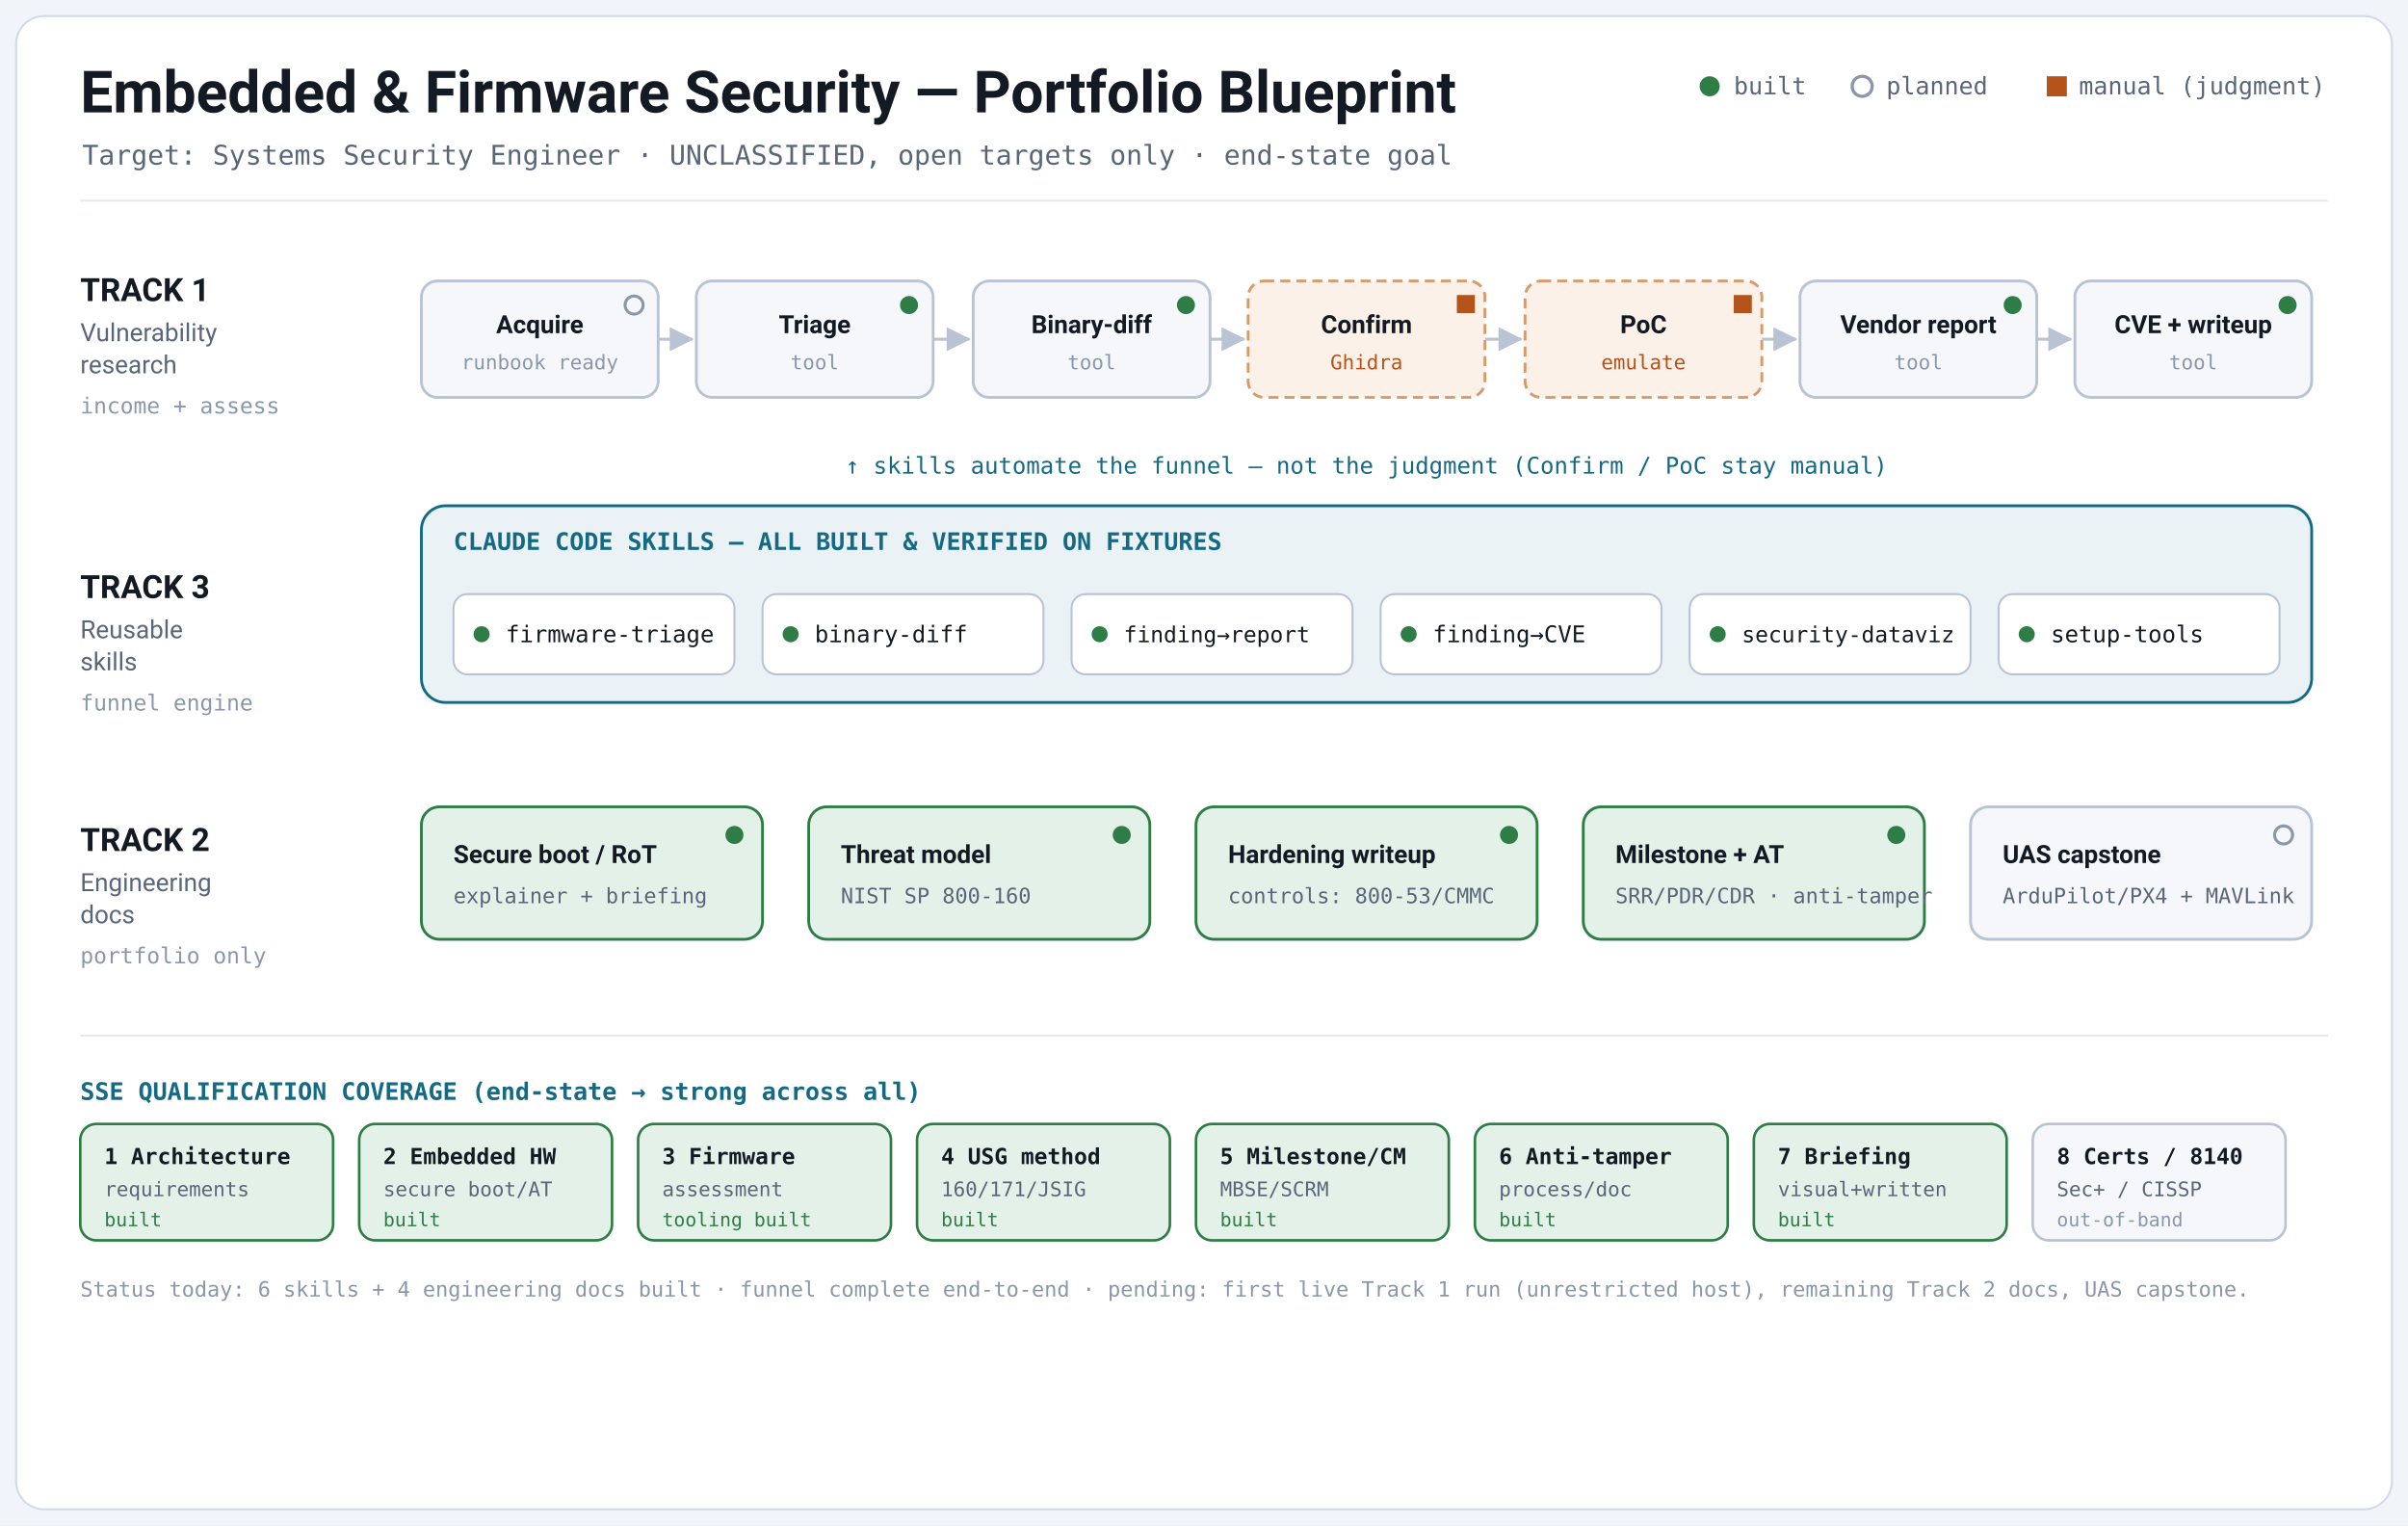
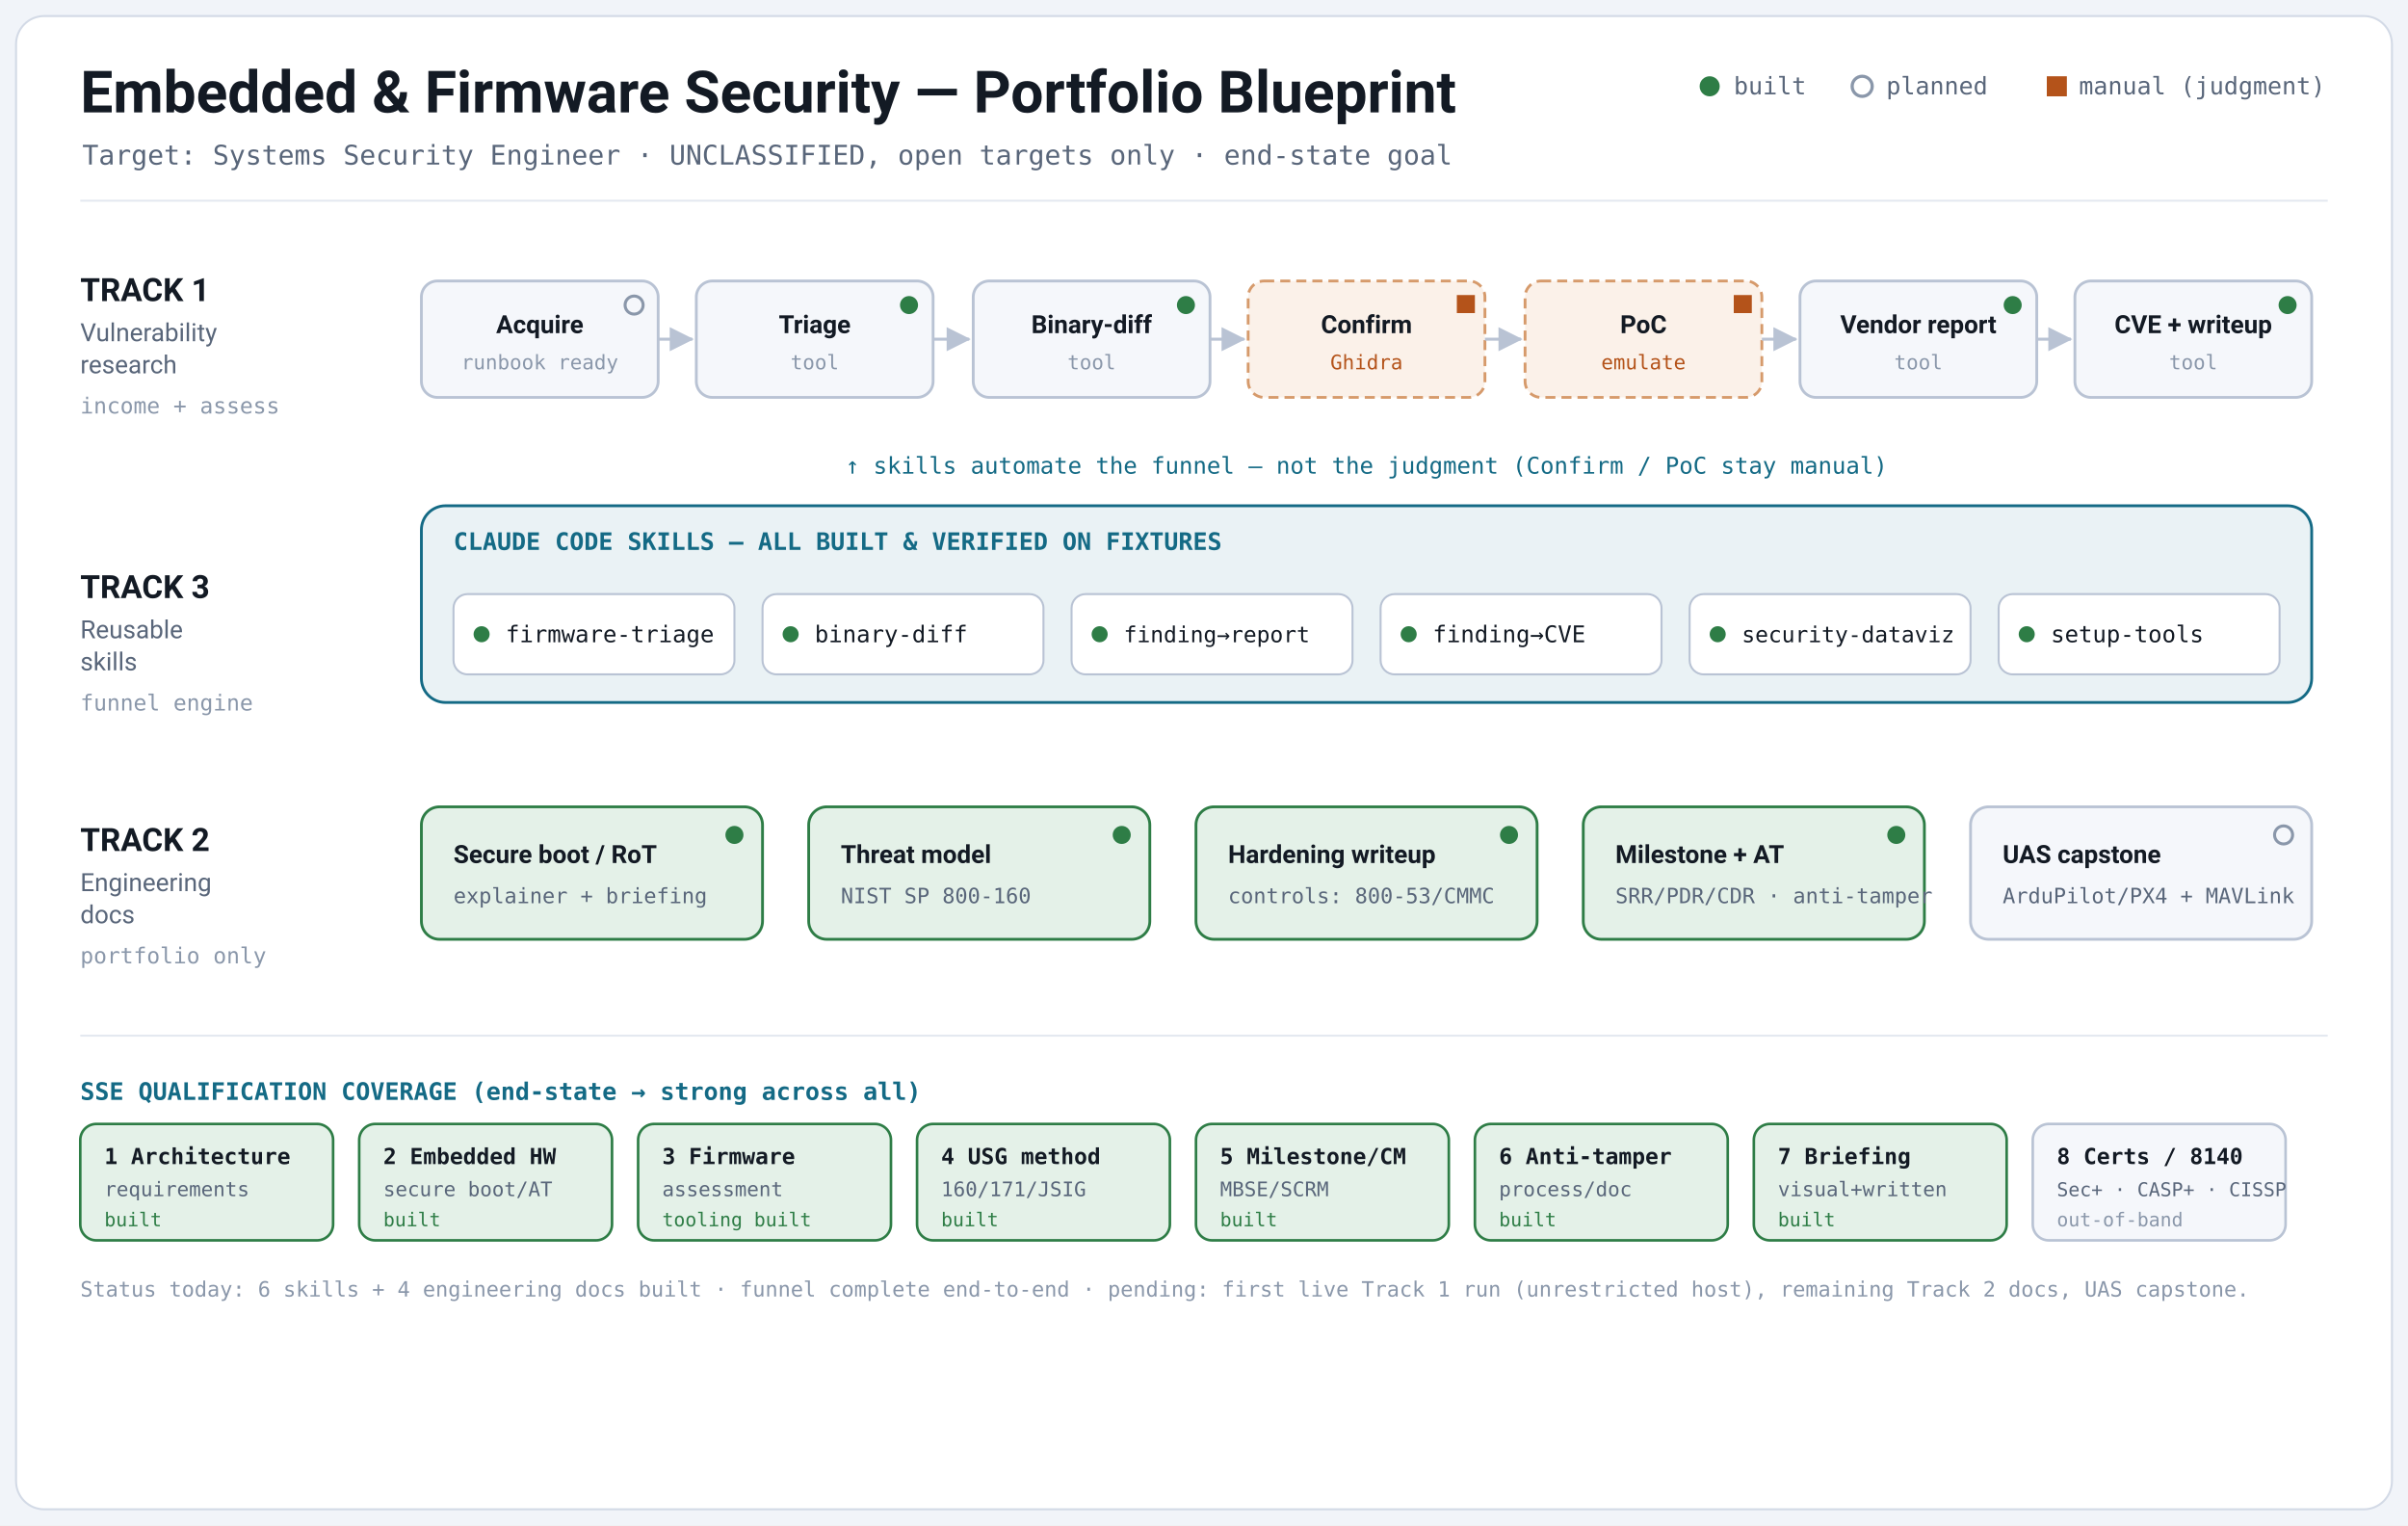
<svg xmlns="http://www.w3.org/2000/svg" viewBox="0 0 1200 760" role="img" aria-label="End-state blueprint of the embedded and firmware security portfolio: Track 1 research pipeline, Track 3 reusable-skill engine, and Track 2 engineering docs, with per-deliverable built or planned status.">
  <style>
    .t{font-family:ui-sans-serif,system-ui,-apple-system,"Segoe UI",Roboto,sans-serif}
    .m{font-family:ui-monospace,SFMono-Regular,Menlo,Consolas,monospace}
    .fg{fill:#131A24}.mut{fill:#59667A}.faint{fill:#8A97AA}
    .title{font-weight:700}.b{font-weight:600}
  </style>
  <rect x="0" y="0" width="1200" height="760" fill="#F1F4F9" />
  <rect x="8" y="8" width="1184" height="744" rx="14" fill="#FFFFFF" stroke="#D3DAE6" />
  <text class="t title fg" x="40" y="56" font-size="29">Embedded &amp; Firmware Security — Portfolio Blueprint</text>
  <text class="m mut" x="41" y="82" font-size="13.5">Target: Systems Security Engineer  ·  UNCLASSIFIED, open targets only  ·  end-state goal</text>
  <g font-size="12" class="m">
    <circle cx="852" cy="43" r="5" fill="#2E7D46" />
    <text class="mut" x="864" y="47">built</text>
    <circle cx="928" cy="43" r="5" fill="none" stroke="#8A97AA" stroke-width="1.6" />
    <text class="mut" x="940" y="47">planned</text>
    <rect x="1020" y="38" width="10" height="10" fill="#B4531A" />
    <text class="mut" x="1036" y="47">manual (judgment)</text>
  </g>
  <line x1="40" y1="100" x2="1160" y2="100" stroke="#E4E9F0" stroke-width="1" />
  <text class="t b fg" x="40" y="150" font-size="16">TRACK 1</text>
  <text class="t mut" x="40" y="170" font-size="12.5">Vulnerability</text>
  <text class="t mut" x="40" y="186" font-size="12.5">research</text>
  <text class="m faint" x="40" y="206" font-size="11">income + assess</text>
  <defs>
    <marker id="ar" markerWidth="9" markerHeight="9" refX="7.5" refY="4" orient="auto">
      <polygon points="0,0 8,4 0,8" fill="#B9C3D4" />
    </marker>
  </defs>
  <g font-size="12.5">
    <rect x="210" y="140" width="118" height="58" rx="8" fill="#F5F7FB" stroke="#B9C3D4" stroke-width="1.4" />
    <circle cx="316" cy="152" r="4.5" fill="none" stroke="#8A97AA" stroke-width="1.5" />
    <text class="t b fg" x="269" y="166" text-anchor="middle">Acquire</text>
    <text class="m faint" x="269" y="184" text-anchor="middle" font-size="10">runbook ready</text>
    <rect x="347" y="140" width="118" height="58" rx="8" fill="#F5F7FB" stroke="#B9C3D4" stroke-width="1.4" />
    <circle cx="453" cy="152" r="4.5" fill="#2E7D46" />
    <text class="t b fg" x="406" y="166" text-anchor="middle">Triage</text>
    <text class="m faint" x="406" y="184" text-anchor="middle" font-size="10">tool</text>
    <rect x="485" y="140" width="118" height="58" rx="8" fill="#F5F7FB" stroke="#B9C3D4" stroke-width="1.4" />
    <circle cx="591" cy="152" r="4.5" fill="#2E7D46" />
    <text class="t b fg" x="544" y="166" text-anchor="middle">Binary-diff</text>
    <text class="m faint" x="544" y="184" text-anchor="middle" font-size="10">tool</text>
    <rect x="622" y="140" width="118" height="58" rx="8" fill="#FbF1E9" stroke="#D69A6B" stroke-width="1.4" stroke-dasharray="5 3" />
    <rect x="726" y="147" width="9" height="9" fill="#B4531A" />
    <text class="t b fg" x="681" y="166" text-anchor="middle">Confirm</text>
    <text class="m" x="681" y="184" text-anchor="middle" font-size="10" fill="#B4531A">Ghidra</text>
    <rect x="760" y="140" width="118" height="58" rx="8" fill="#FbF1E9" stroke="#D69A6B" stroke-width="1.4" stroke-dasharray="5 3" />
    <rect x="864" y="147" width="9" height="9" fill="#B4531A" />
    <text class="t b fg" x="819" y="166" text-anchor="middle">PoC</text>
    <text class="m" x="819" y="184" text-anchor="middle" font-size="10" fill="#B4531A">emulate</text>
    <rect x="897" y="140" width="118" height="58" rx="8" fill="#F5F7FB" stroke="#B9C3D4" stroke-width="1.4" />
    <circle cx="1003" cy="152" r="4.5" fill="#2E7D46" />
    <text class="t b fg" x="956" y="166" text-anchor="middle">Vendor report</text>
    <text class="m faint" x="956" y="184" text-anchor="middle" font-size="10">tool</text>
    <rect x="1034" y="140" width="118" height="58" rx="8" fill="#F5F7FB" stroke="#B9C3D4" stroke-width="1.4" />
    <circle cx="1140" cy="152" r="4.5" fill="#2E7D46" />
    <text class="t b fg" x="1093" y="166" text-anchor="middle">CVE + writeup</text>
    <text class="m faint" x="1093" y="184" text-anchor="middle" font-size="10">tool</text>
    <g stroke="#B9C3D4" stroke-width="1.5">
      <line x1="328" y1="169" x2="345" y2="169" marker-end="url(#ar)" />
      <line x1="465" y1="169" x2="483" y2="169" marker-end="url(#ar)" />
      <line x1="603" y1="169" x2="620" y2="169" marker-end="url(#ar)" />
      <line x1="740" y1="169" x2="758" y2="169" marker-end="url(#ar)" />
      <line x1="878" y1="169" x2="895" y2="169" marker-end="url(#ar)" />
      <line x1="1015" y1="169" x2="1032" y2="169" marker-end="url(#ar)" />
    </g>
  </g>
  <text class="m" x="681" y="236" text-anchor="middle" font-size="11.5" fill="#146A85">↑ skills automate the funnel — not the judgment (Confirm / PoC stay manual)</text>
  <text class="t b fg" x="40" y="298" font-size="16">TRACK 3</text>
  <text class="t mut" x="40" y="318" font-size="12.5">Reusable</text>
  <text class="t mut" x="40" y="334" font-size="12.5">skills</text>
  <text class="m faint" x="40" y="354" font-size="11">funnel engine</text>
  <rect x="210" y="252" width="942" height="98" rx="12" fill="#EAF2F5" stroke="#146A85" stroke-width="1.4" />
  <text class="m b" x="226" y="274" font-size="12" fill="#146A85">CLAUDE CODE SKILLS — ALL BUILT &amp; VERIFIED ON FIXTURES</text>
  <g font-size="12">
    <g>
      <rect x="226" y="296" width="140" height="40" rx="7" fill="#FFFFFF" stroke="#B9C3D4" />
      <circle cx="240" cy="316" r="4" fill="#2E7D46" />
      <text class="m fg" x="252" y="320" font-size="11.5">firmware-triage</text>
    </g>
    <g>
      <rect x="380" y="296" width="140" height="40" rx="7" fill="#FFFFFF" stroke="#B9C3D4" />
      <circle cx="394" cy="316" r="4" fill="#2E7D46" />
      <text class="m fg" x="406" y="320" font-size="11.5">binary-diff</text>
    </g>
    <g>
      <rect x="534" y="296" width="140" height="40" rx="7" fill="#FFFFFF" stroke="#B9C3D4" />
      <circle cx="548" cy="316" r="4" fill="#2E7D46" />
      <text class="m fg" x="560" y="320" font-size="11">finding→report</text>
    </g>
    <g>
      <rect x="688" y="296" width="140" height="40" rx="7" fill="#FFFFFF" stroke="#B9C3D4" />
      <circle cx="702" cy="316" r="4" fill="#2E7D46" />
      <text class="m fg" x="714" y="320" font-size="11.5">finding→CVE</text>
    </g>
    <g>
      <rect x="842" y="296" width="140" height="40" rx="7" fill="#FFFFFF" stroke="#B9C3D4" />
      <circle cx="856" cy="316" r="4" fill="#2E7D46" />
      <text class="m fg" x="868" y="320" font-size="11">security-dataviz</text>
    </g>
    <g>
      <rect x="996" y="296" width="140" height="40" rx="7" fill="#FFFFFF" stroke="#B9C3D4" />
      <circle cx="1010" cy="316" r="4" fill="#2E7D46" />
      <text class="m fg" x="1022" y="320" font-size="11.5">setup-tools</text>
    </g>
  </g>
  <text class="t b fg" x="40" y="424" font-size="16">TRACK 2</text>
  <text class="t mut" x="40" y="444" font-size="12.5">Engineering</text>
  <text class="t mut" x="40" y="460" font-size="12.5">docs</text>
  <text class="m faint" x="40" y="480" font-size="11">portfolio only</text>
  <g font-size="12">
    <rect x="210" y="402" width="170" height="66" rx="9" fill="#E4F1E8" stroke="#2E7D46" stroke-width="1.4" />
    <circle cx="366" cy="416" r="4.5" fill="#2E7D46" />
    <text class="t b fg" x="226" y="430" font-size="12.5">Secure boot / RoT</text>
    <text class="m mut" x="226" y="450" font-size="10.5">explainer + briefing</text>
    <rect x="403" y="402" width="170" height="66" rx="9" fill="#E4F1E8" stroke="#2E7D46" stroke-width="1.4" />
    <circle cx="559" cy="416" r="4.5" fill="#2E7D46" />
    <text class="t b fg" x="419" y="430" font-size="12.5">Threat model</text>
    <text class="m mut" x="419" y="450" font-size="10.5">NIST SP 800-160</text>
    <rect x="596" y="402" width="170" height="66" rx="9" fill="#E4F1E8" stroke="#2E7D46" stroke-width="1.4" />
    <circle cx="752" cy="416" r="4.5" fill="#2E7D46" />
    <text class="t b fg" x="612" y="430" font-size="12.5">Hardening writeup</text>
    <text class="m mut" x="612" y="450" font-size="10.5">controls: 800-53/CMMC</text>
    <rect x="789" y="402" width="170" height="66" rx="9" fill="#E4F1E8" stroke="#2E7D46" stroke-width="1.4" />
    <circle cx="945" cy="416" r="4.5" fill="#2E7D46" />
    <text class="t b fg" x="805" y="430" font-size="12.5">Milestone + AT</text>
    <text class="m mut" x="805" y="450" font-size="10.5">SRR/PDR/CDR · anti-tamper</text>
    <rect x="982" y="402" width="170" height="66" rx="9" fill="#F5F7FB" stroke="#B9C3D4" stroke-width="1.4" />
    <circle cx="1138" cy="416" r="4.5" fill="none" stroke="#8A97AA" stroke-width="1.5" />
    <text class="t b fg" x="998" y="430" font-size="12.5">UAS capstone</text>
    <text class="m mut" x="998" y="450" font-size="10.5">ArduPilot/PX4 + MAVLink</text>
  </g>
  <line x1="40" y1="516" x2="1160" y2="516" stroke="#E4E9F0" stroke-width="1" />
  <text class="m b" x="40" y="548" font-size="12" fill="#146A85">SSE QUALIFICATION COVERAGE (end-state → strong across all)</text>
  <g font-size="10.5" class="m">
    <rect x="40" y="560" width="126" height="58" rx="8" fill="#E4F1E8" stroke="#2E7D46" stroke-width="1.3" />
    <text class="fg b" x="52" y="580" font-size="11">1 Architecture</text>
    <text class="mut" x="52" y="596" font-size="10">requirements</text>
    <text x="52" y="611" font-size="9.5" fill="#2E7D46">built</text>
    <rect x="179" y="560" width="126" height="58" rx="8" fill="#E4F1E8" stroke="#2E7D46" stroke-width="1.3" />
    <text class="fg b" x="191" y="580" font-size="11">2 Embedded HW</text>
    <text class="mut" x="191" y="596" font-size="10">secure boot/AT</text>
    <text x="191" y="611" font-size="9.5" fill="#2E7D46">built</text>
    <rect x="318" y="560" width="126" height="58" rx="8" fill="#E4F1E8" stroke="#2E7D46" stroke-width="1.3" />
    <text class="fg b" x="330" y="580" font-size="11">3 Firmware</text>
    <text class="mut" x="330" y="596" font-size="10">assessment</text>
    <text x="330" y="611" font-size="9.5" fill="#2E7D46">tooling built</text>
    <rect x="457" y="560" width="126" height="58" rx="8" fill="#E4F1E8" stroke="#2E7D46" stroke-width="1.3" />
    <text class="fg b" x="469" y="580" font-size="11">4 USG method</text>
    <text class="mut" x="469" y="596" font-size="10">160/171/JSIG</text>
    <text x="469" y="611" font-size="9.5" fill="#2E7D46">built</text>
    <rect x="596" y="560" width="126" height="58" rx="8" fill="#E4F1E8" stroke="#2E7D46" stroke-width="1.3" />
    <text class="fg b" x="608" y="580" font-size="11">5 Milestone/CM</text>
    <text class="mut" x="608" y="596" font-size="10">MBSE/SCRM</text>
    <text x="608" y="611" font-size="9.5" fill="#2E7D46">built</text>
    <rect x="735" y="560" width="126" height="58" rx="8" fill="#E4F1E8" stroke="#2E7D46" stroke-width="1.3" />
    <text class="fg b" x="747" y="580" font-size="11">6 Anti-tamper</text>
    <text class="mut" x="747" y="596" font-size="10">process/doc</text>
    <text x="747" y="611" font-size="9.5" fill="#2E7D46">built</text>
    <rect x="874" y="560" width="126" height="58" rx="8" fill="#E4F1E8" stroke="#2E7D46" stroke-width="1.3" />
    <text class="fg b" x="886" y="580" font-size="11">7 Briefing</text>
    <text class="mut" x="886" y="596" font-size="10">visual+written</text>
    <text x="886" y="611" font-size="9.5" fill="#2E7D46">built</text>
    <rect x="1013" y="560" width="126" height="58" rx="8" fill="#F5F7FB" stroke="#B9C3D4" stroke-width="1.3" />
    <text class="fg b" x="1025" y="580" font-size="11">8 Certs / 8140</text>
-     <text class="mut" x="1025" y="596" font-size="10">Sec+ / CISSP</text>
+     <text class="mut" x="1025" y="596" font-size="9.5">Sec+ · CASP+ · CISSP</text>
    <text class="faint" x="1025" y="611" font-size="9.5">out-of-band</text>
  </g>
  <text class="m faint" x="40" y="646" font-size="10.5">Status today: 6 skills + 4 engineering docs built · funnel complete end-to-end · pending: first live Track 1 run (unrestricted host), remaining Track 2 docs, UAS capstone.</text>
</svg>
